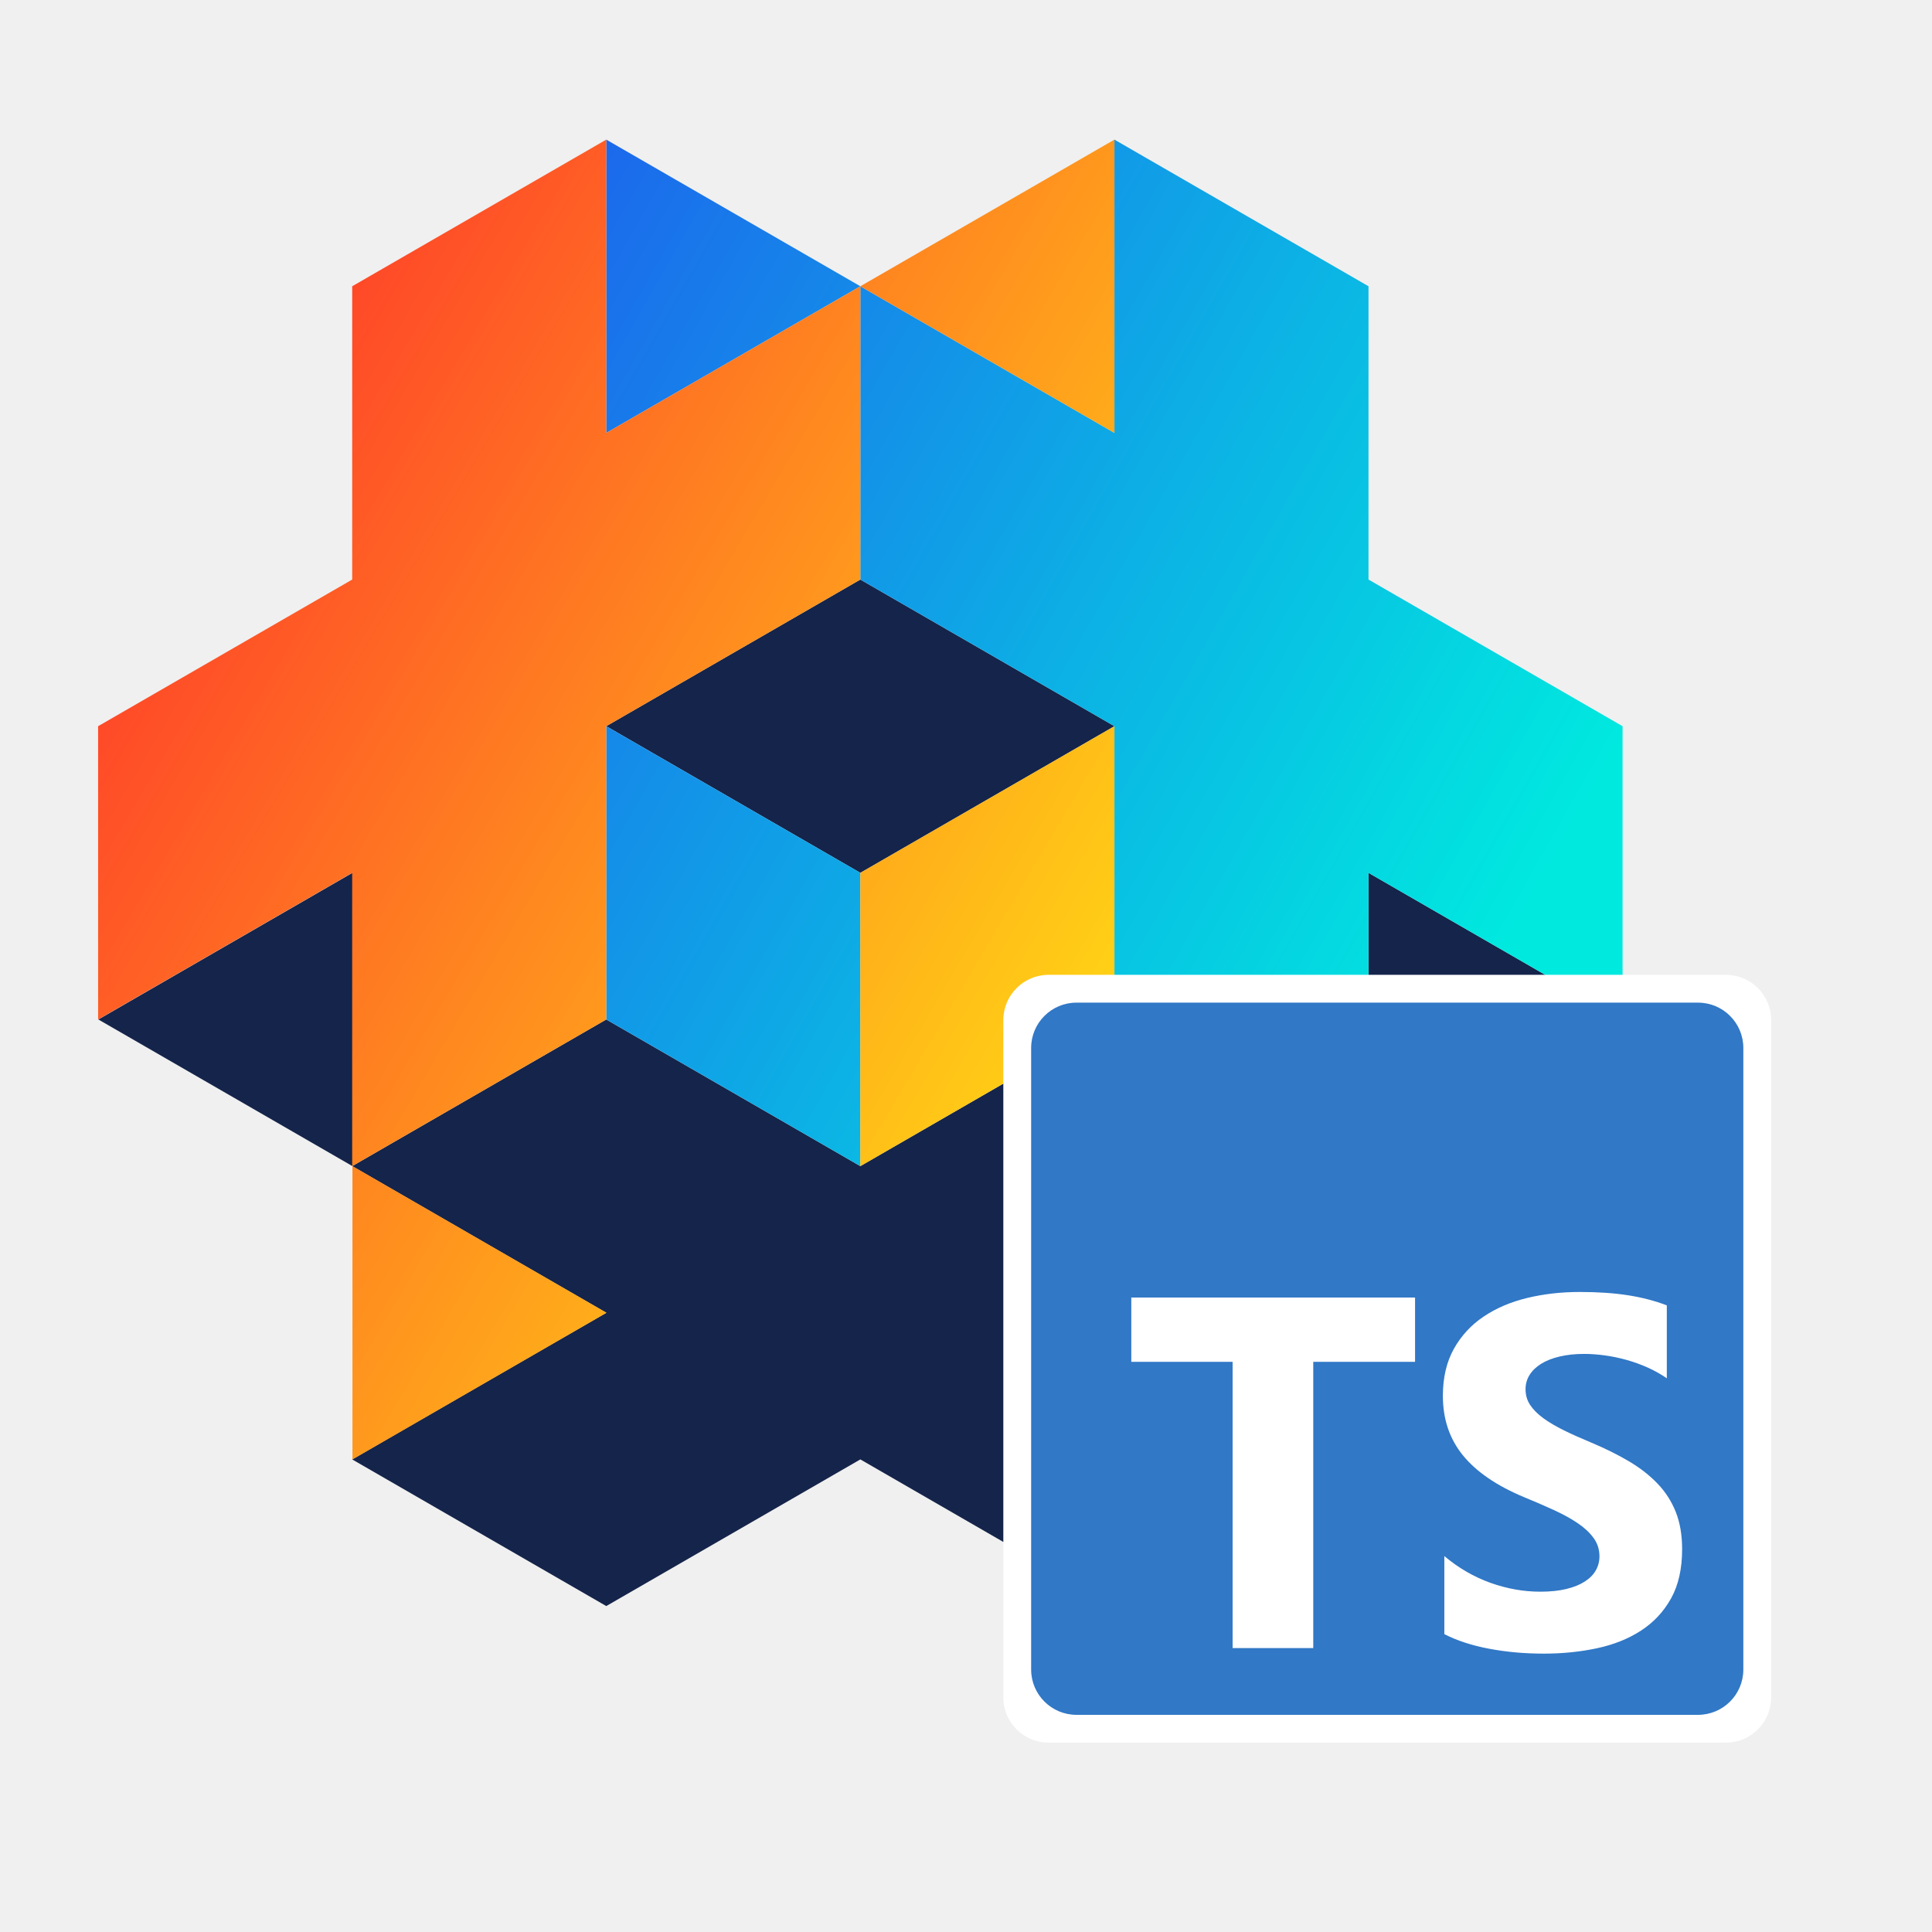
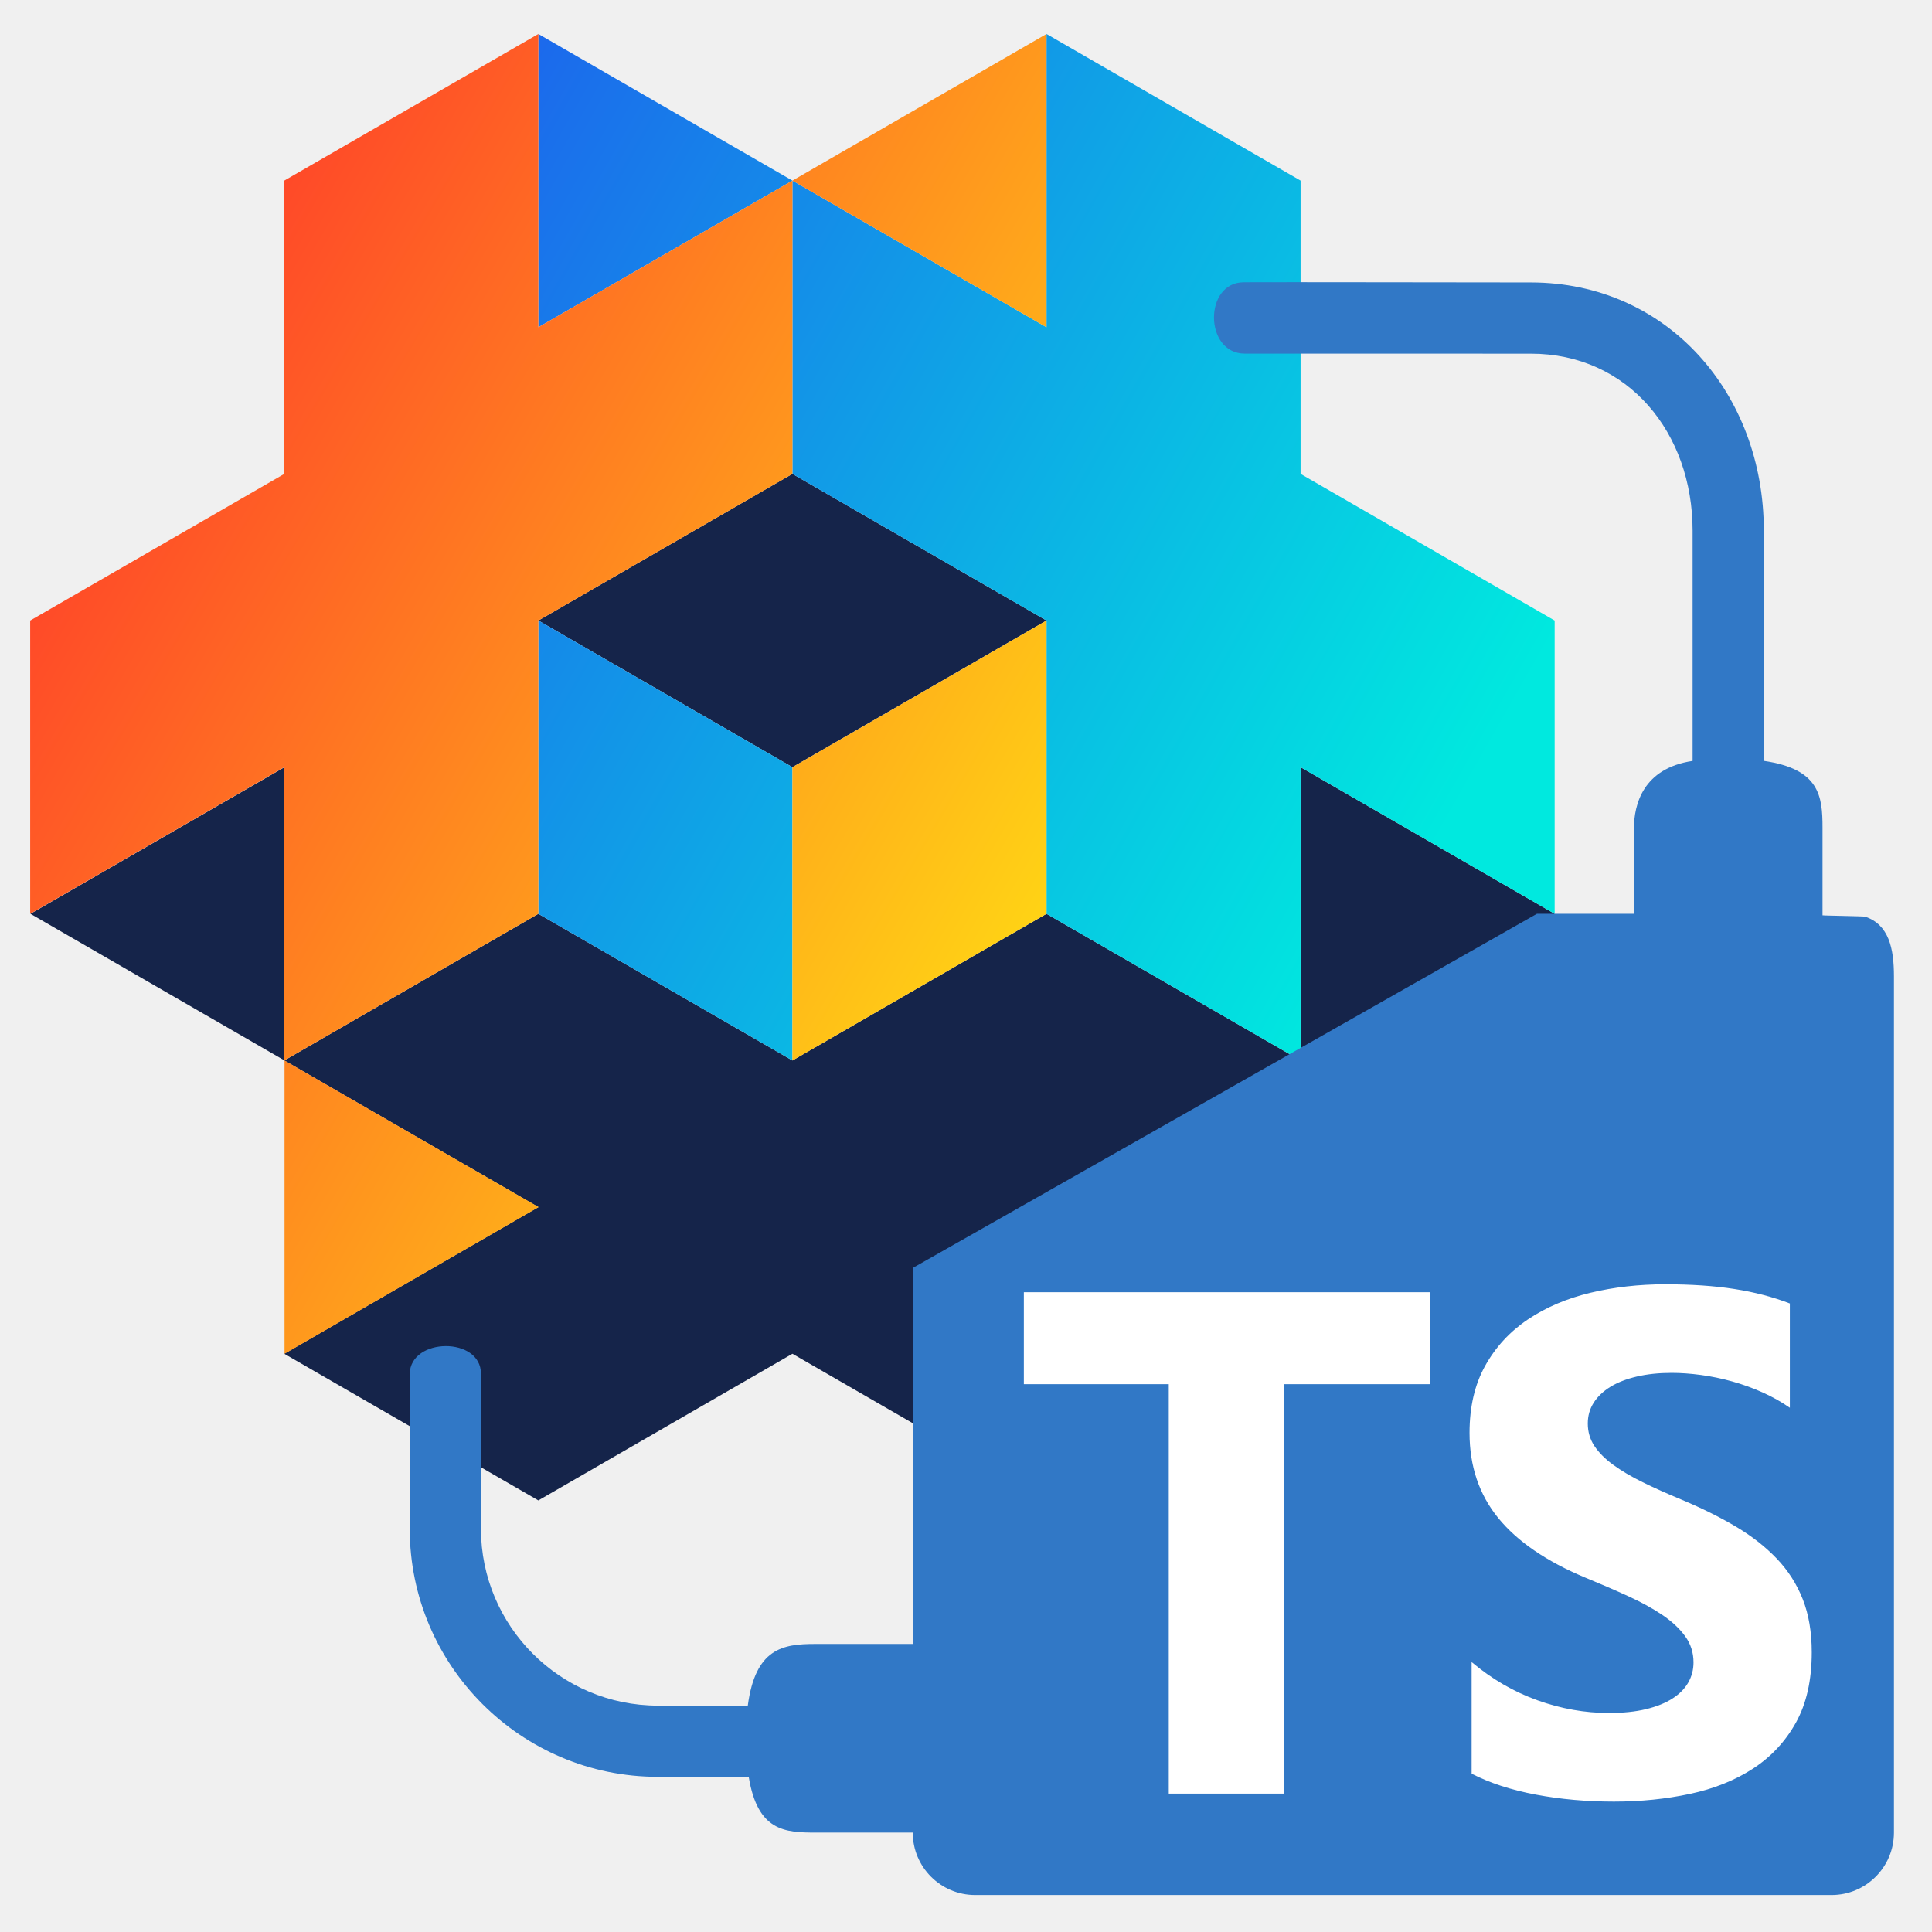
<svg xmlns="http://www.w3.org/2000/svg" width="100%" height="100%" viewBox="0 0 256 256" version="1.1" xml:space="preserve" style="fill-rule:evenodd;clip-rule:evenodd;stroke-linejoin:round;stroke-miterlimit:2;">
-   <g transform="matrix(0.834711,0,0,0.834711,166.5868,-193.5165)">
+   <g transform="matrix(0.834711,0,0,0.834711,157.5868,-207.5165)">
    <path d="M-22.667,347.115L-63,370.394L-103.333,347.115L-63,323.836L-22.667,347.115ZM17.667,370.394L17.667,416.952L58,393.673L17.667,370.394ZM-183.959,393.673L-143.626,416.952L-143.626,370.394L-183.959,393.673ZM-63,463.509L-22.667,486.788L17.666,463.509L-22.667,440.23L17.666,416.951L-22.667,393.673L-63,416.952L-103.333,393.673L-143.666,416.952L-103.333,440.231L-143.666,463.51L-103.333,486.789L-63,463.509Z" style="fill:rgb(21,36,74);fill-rule:nonzero;" />
    <path d="M17.625,416.952L17.625,463.51L-22.708,440.231L17.625,416.952ZM-63,416.952L-63,370.394L-103.333,347.115L-103.333,393.673L-63,416.952ZM-103.333,254L-103.333,300.558L-63,277.279L-103.333,254ZM-22.667,393.673L17.666,416.952L17.666,370.394L58,393.673L58,347.115L17.667,323.836L17.667,277.278L-22.667,254L-22.667,300.558L-63,277.279L-63,323.837L-22.667,347.116L-22.667,393.673Z" style="fill:url(#_Linear1);fill-rule:nonzero;" />
-     <path d="M-63,416.952L-63,370.394L-22.667,347.115L-22.667,393.673L-63,416.952ZM-63,277.279L-22.667,300.558L-22.667,254L-63,277.279ZM-103.333,347.115L-63,323.836L-63,277.278L-103.333,300.557L-103.333,254L-143.666,277.279L-143.666,323.837L-184,347.115L-184,393.673L-143.667,370.394L-143.667,416.952L-103.334,393.673L-103.333,347.115ZM-143.625,416.952L-143.625,463.51L-103.292,440.231L-143.625,416.952Z" style="fill:url(#_Linear2);fill-rule:nonzero;" />
+     <path d="M-22.667,393.674L-63,416.952L-63,370.394L-22.667,347.115L-22.667,393.674Z" style="fill:url(#_Linear2);" />
+     <path d="M-103.292,440.231L-143.625,463.51L-143.625,416.952L-103.292,440.231Z" style="fill:url(#_Linear3);" />
+     <path d="M-143.667,416.952L-143.667,370.394L-184,393.673L-184,347.115L-143.666,323.837L-143.666,277.279L-103.333,254L-103.333,300.557L-63,277.279L-63,323.836L-103.333,347.115L-103.334,393.673L-143.667,416.952Z" style="fill:url(#_Linear4);" />
+     <path d="M-63,277.279L-22.667,300.558L-22.667,254L-63,277.279Z" style="fill:url(#_Linear5);" />
  </g>
-   <g transform="matrix(1,0,0,1,-3.999165,0.5)">
-     <g transform="matrix(0.994858,0,0,1.033833,3.899875,-3.235951)">
-       <path d="M236,133.392L236,220.196C236,223.399 233.298,226 229.969,226L139.764,226C136.435,226 133.733,223.399 133.733,220.196L133.733,133.392C133.733,130.189 136.435,127.588 139.764,127.588L229.969,127.588C233.298,127.588 236,130.189 236,133.392Z" style="fill:white;" />
-     </g>
-     <g transform="matrix(0.737255,0,0,0.737255,140.6313,132.3554)">
-       <path d="M128,8.138L128,119.862C128,124.353 124.353,128 119.862,128L8.138,128C3.647,128 0,124.353 0,119.862L0,8.138C0,3.647 3.647,0 8.138,0L119.862,0C124.353,0 128,3.647 128,8.138Z" style="fill:rgb(49,120,198);" />
-     </g>
-     <g transform="matrix(0.737255,0,0,0.737255,140.6313,132.3554)">
-       <path d="M74.262,99.468L74.262,113.494C76.535,114.662 79.222,115.539 82.325,116.123C85.427,116.708 88.698,117 92.135,117C95.486,117 98.668,116.679 101.683,116.036C104.699,115.393 107.342,114.334 109.615,112.858C111.887,111.382 113.686,109.454 115.012,107.072C116.337,104.691 117,101.747 117,98.241C117,95.699 116.621,93.471 115.864,91.557C115.106,89.643 114.014,87.941 112.586,86.45C111.159,84.96 109.447,83.623 107.452,82.44C105.456,81.257 103.206,80.139 100.7,79.087C98.865,78.327 97.219,77.59 95.762,76.874C94.306,76.158 93.067,75.427 92.048,74.682C91.028,73.937 90.242,73.148 89.688,72.315C89.135,71.483 88.858,70.54 88.858,69.488C88.858,68.524 89.105,67.655 89.601,66.88C90.096,66.106 90.795,65.441 91.698,64.886C92.601,64.331 93.708,63.9 95.019,63.593C96.33,63.286 97.787,63.133 99.389,63.133C100.555,63.133 101.785,63.221 103.082,63.396C104.378,63.571 105.682,63.841 106.993,64.207C108.304,64.572 109.578,65.032 110.817,65.587C112.055,66.143 113.198,66.785 114.247,67.516L114.247,54.411C112.12,53.593 109.797,52.986 107.277,52.592C104.757,52.197 101.866,52 98.603,52C95.282,52 92.135,52.358 89.164,53.074C86.192,53.79 83.577,54.907 81.32,56.427C79.062,57.946 77.277,59.882 75.967,62.234C74.656,64.587 74,67.399 74,70.672C74,74.85 75.202,78.415 77.605,81.366C80.009,84.317 83.658,86.816 88.552,88.861C90.475,89.65 92.266,90.424 93.927,91.184C95.587,91.944 97.022,92.733 98.231,93.551C99.44,94.369 100.394,95.26 101.093,96.225C101.793,97.189 102.142,98.285 102.142,99.512C102.142,100.418 101.924,101.258 101.487,102.032C101.05,102.806 100.387,103.478 99.499,104.048C98.61,104.618 97.503,105.064 96.177,105.385C94.852,105.706 93.301,105.867 91.523,105.867C88.494,105.867 85.493,105.334 82.521,104.267C79.55,103.201 76.797,101.601 74.262,99.468ZM50.703,64.554L69,64.554L69,53L18,53L18,64.554L36.208,64.554L36.208,116L50.703,116L50.703,64.554Z" style="fill:white;" />
-     </g>
+   <g transform="matrix(0.471865,0,0,0.471865,-24.73111,62.3243)">
+     <path d="M483.987,124.532L511.231,124.534L511.231,100.697C511.242,93.79 513.791,83.683 527.714,81.596L527.714,16.908C527.714,-10.483 509.668,-32.767 482.278,-32.767L401.922,-32.781C390.586,-32.828 390.393,-52.741 401.653,-52.818C411.328,-52.884 465.023,-52.767 482.278,-52.767C520.696,-52.767 547.714,-21.511 547.714,16.908L547.714,81.582C563.339,83.874 564.198,91.406 564.198,100.34L564.198,124.952C564.687,125.061 575.748,125.19 576.19,125.339C582.825,127.576 584.255,134.217 584.255,142.052L584.255,382.546C584.255,392.213 576.405,400.064 566.738,400.064L326.243,400.064C316.576,400.064 308.726,392.213 308.726,382.546L308.726,382.53L281.63,382.53C272.82,382.53 265.175,382.18 262.667,366.923C252.991,366.794 254.396,366.873 237.141,366.873C198.723,366.873 167.467,335.617 167.467,297.198L167.467,253.716C167.646,243.443 187.504,243.213 187.467,253.702L187.467,297.198C187.467,324.589 209.751,346.873 237.141,346.873L262.398,346.887C264.539,330.834 272.179,329.563 281.272,329.563L308.726,329.563L308.726,223.977L483.987,124.532Z" style="fill:rgb(49,120,198);" />
+   </g>
+   <g transform="matrix(1.054559,0,0,1.054559,116.6843,115.3369)">
+     <path d="M74.262,99.468L74.262,113.494C76.535,114.662 79.222,115.539 82.325,116.123C85.427,116.708 88.698,117 92.135,117C95.486,117 98.668,116.679 101.683,116.036C104.699,115.393 107.342,114.334 109.615,112.858C111.887,111.382 113.686,109.454 115.012,107.072C116.337,104.691 117,101.747 117,98.241C117,95.699 116.621,93.471 115.864,91.557C115.106,89.643 114.014,87.941 112.586,86.45C111.159,84.96 109.447,83.623 107.452,82.44C105.456,81.257 103.206,80.139 100.7,79.087C98.865,78.327 97.219,77.59 95.762,76.874C94.306,76.158 93.067,75.427 92.048,74.682C91.028,73.937 90.242,73.148 89.688,72.315C89.135,71.483 88.858,70.54 88.858,69.488C88.858,68.524 89.105,67.655 89.601,66.88C90.096,66.106 90.795,65.441 91.698,64.886C92.601,64.331 93.708,63.9 95.019,63.593C96.33,63.286 97.787,63.133 99.389,63.133C100.555,63.133 101.785,63.221 103.082,63.396C104.378,63.571 105.682,63.841 106.993,64.207C108.304,64.572 109.578,65.032 110.817,65.587C112.055,66.143 113.198,66.785 114.247,67.516L114.247,54.411C112.12,53.593 109.797,52.986 107.277,52.592C104.757,52.197 101.866,52 98.603,52C95.282,52 92.135,52.358 89.164,53.074C86.192,53.79 83.577,54.907 81.32,56.427C79.062,57.946 77.277,59.882 75.967,62.234C74.656,64.587 74,67.399 74,70.672C74,74.85 75.202,78.415 77.605,81.366C80.009,84.317 83.658,86.816 88.552,88.861C90.475,89.65 92.266,90.424 93.927,91.184C95.587,91.944 97.022,92.733 98.231,93.551C99.44,94.369 100.394,95.26 101.093,96.225C101.793,97.189 102.142,98.285 102.142,99.512C102.142,100.418 101.924,101.258 101.487,102.032C101.05,102.806 100.387,103.478 99.499,104.048C98.61,104.618 97.503,105.064 96.177,105.385C94.852,105.706 93.301,105.867 91.523,105.867C88.494,105.867 85.493,105.334 82.521,104.267C79.55,103.201 76.797,101.601 74.262,99.468ZM50.703,64.554L69,64.554L69,53L18,53L18,64.554L36.208,64.554L36.208,116L50.703,116L50.703,64.554Z" style="fill:white;" />
  </g>
  <defs>
    <linearGradient id="_Linear1" x1="0" y1="0" x2="1" y2="0" gradientUnits="userSpaceOnUse" gradientTransform="matrix(163.6911,93.983,-93.983,163.6911,-124.5723,288.6794)">
      <stop offset="0" style="stop-color:rgb(28,104,236);stop-opacity:1" />
      <stop offset="1" style="stop-color:rgb(0,233,223);stop-opacity:1" />
    </linearGradient>
    <linearGradient id="_Linear2" x1="0" y1="0" x2="1" y2="0" gradientUnits="userSpaceOnUse" gradientTransform="matrix(154.358,88.999,-88.999,154.358,-178.1252,303.9923)">
      <stop offset="0" style="stop-color:rgb(255,60,42);stop-opacity:1" />
      <stop offset="1" style="stop-color:rgb(255,210,21);stop-opacity:1" />
    </linearGradient>
+     <linearGradient id="_Linear3" x1="0" y1="0" x2="1" y2="0" gradientUnits="userSpaceOnUse" gradientTransform="matrix(154.358,88.999,-88.999,154.358,-178.1252,303.9923)">
+       <stop offset="0" style="stop-color:rgb(255,60,42);stop-opacity:1" />
+       <stop offset="1" style="stop-color:rgb(255,210,21);stop-opacity:1" />
+     </linearGradient>
+     <linearGradient id="_Linear4" x1="0" y1="0" x2="1" y2="0" gradientUnits="userSpaceOnUse" gradientTransform="matrix(154.358,88.999,-88.999,154.358,-178.1252,303.9923)">
+       <stop offset="0" style="stop-color:rgb(255,60,42);stop-opacity:1" />
+       <stop offset="1" style="stop-color:rgb(255,210,21);stop-opacity:1" />
+     </linearGradient>
+     <linearGradient id="_Linear5" x1="0" y1="0" x2="1" y2="0" gradientUnits="userSpaceOnUse" gradientTransform="matrix(154.358,88.999,-88.999,154.358,-178.1252,303.9923)">
+       <stop offset="0" style="stop-color:rgb(255,60,42);stop-opacity:1" />
+       <stop offset="1" style="stop-color:rgb(255,210,21);stop-opacity:1" />
+     </linearGradient>
  </defs>
</svg>
